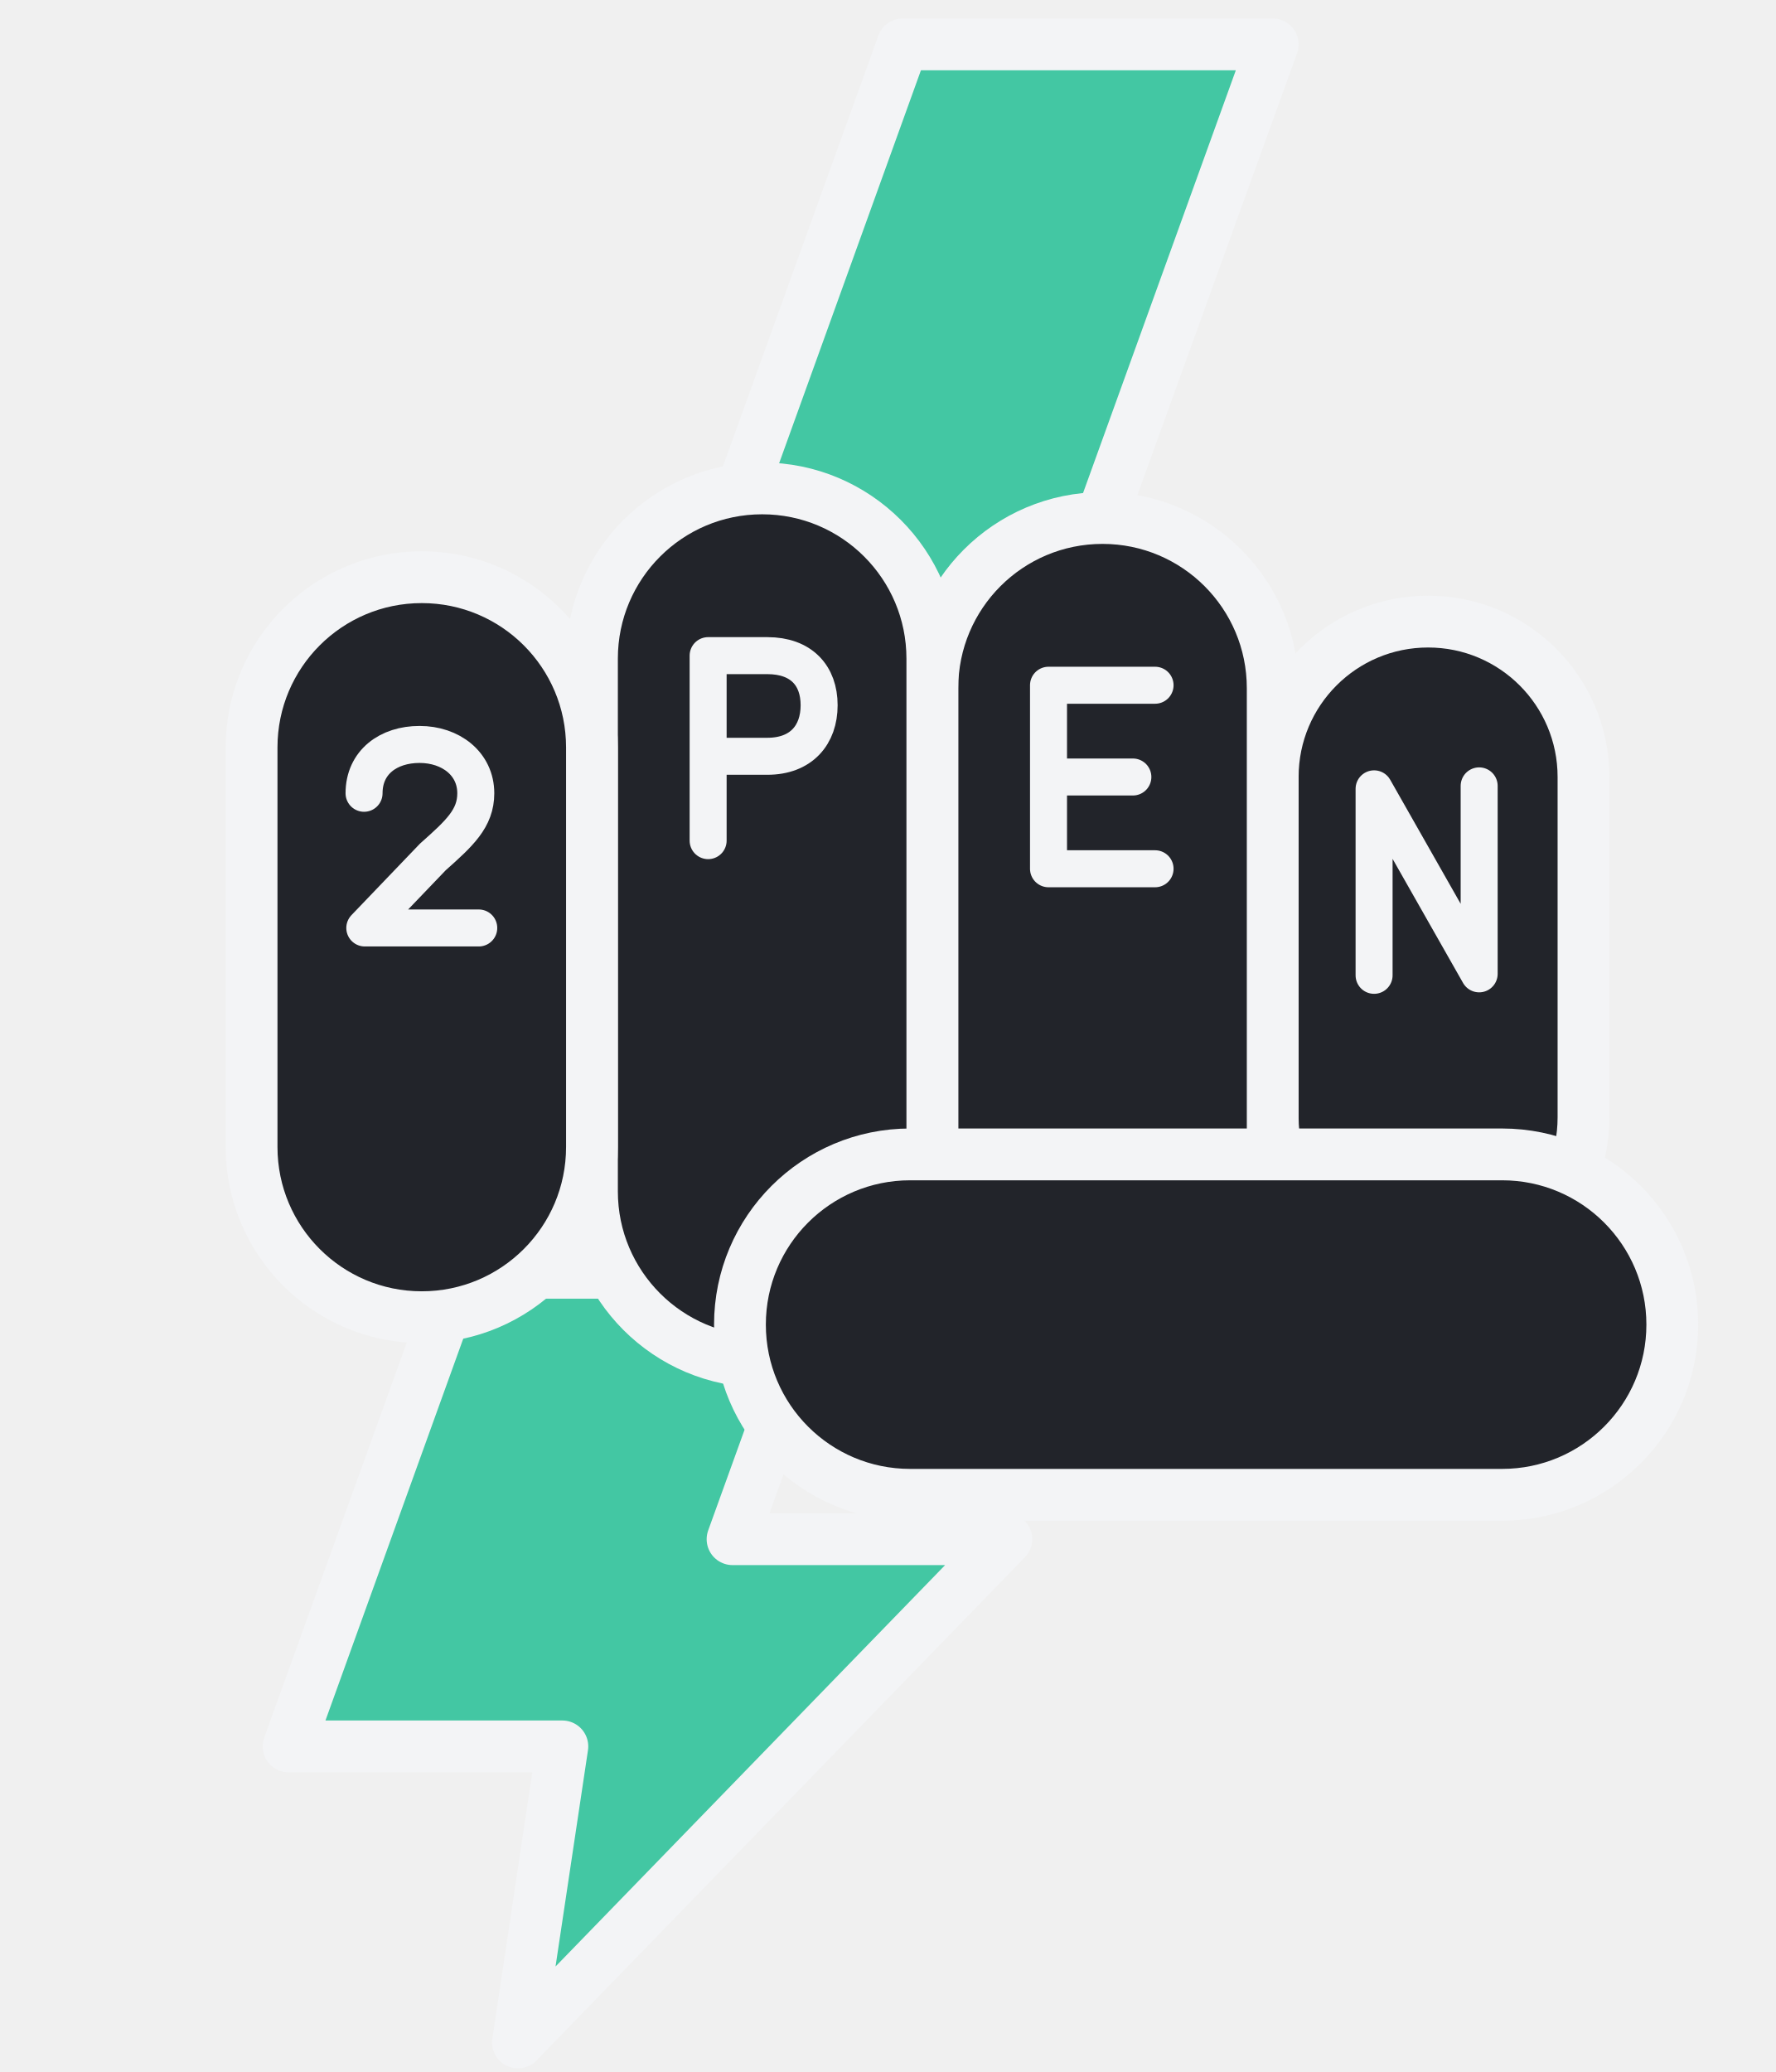
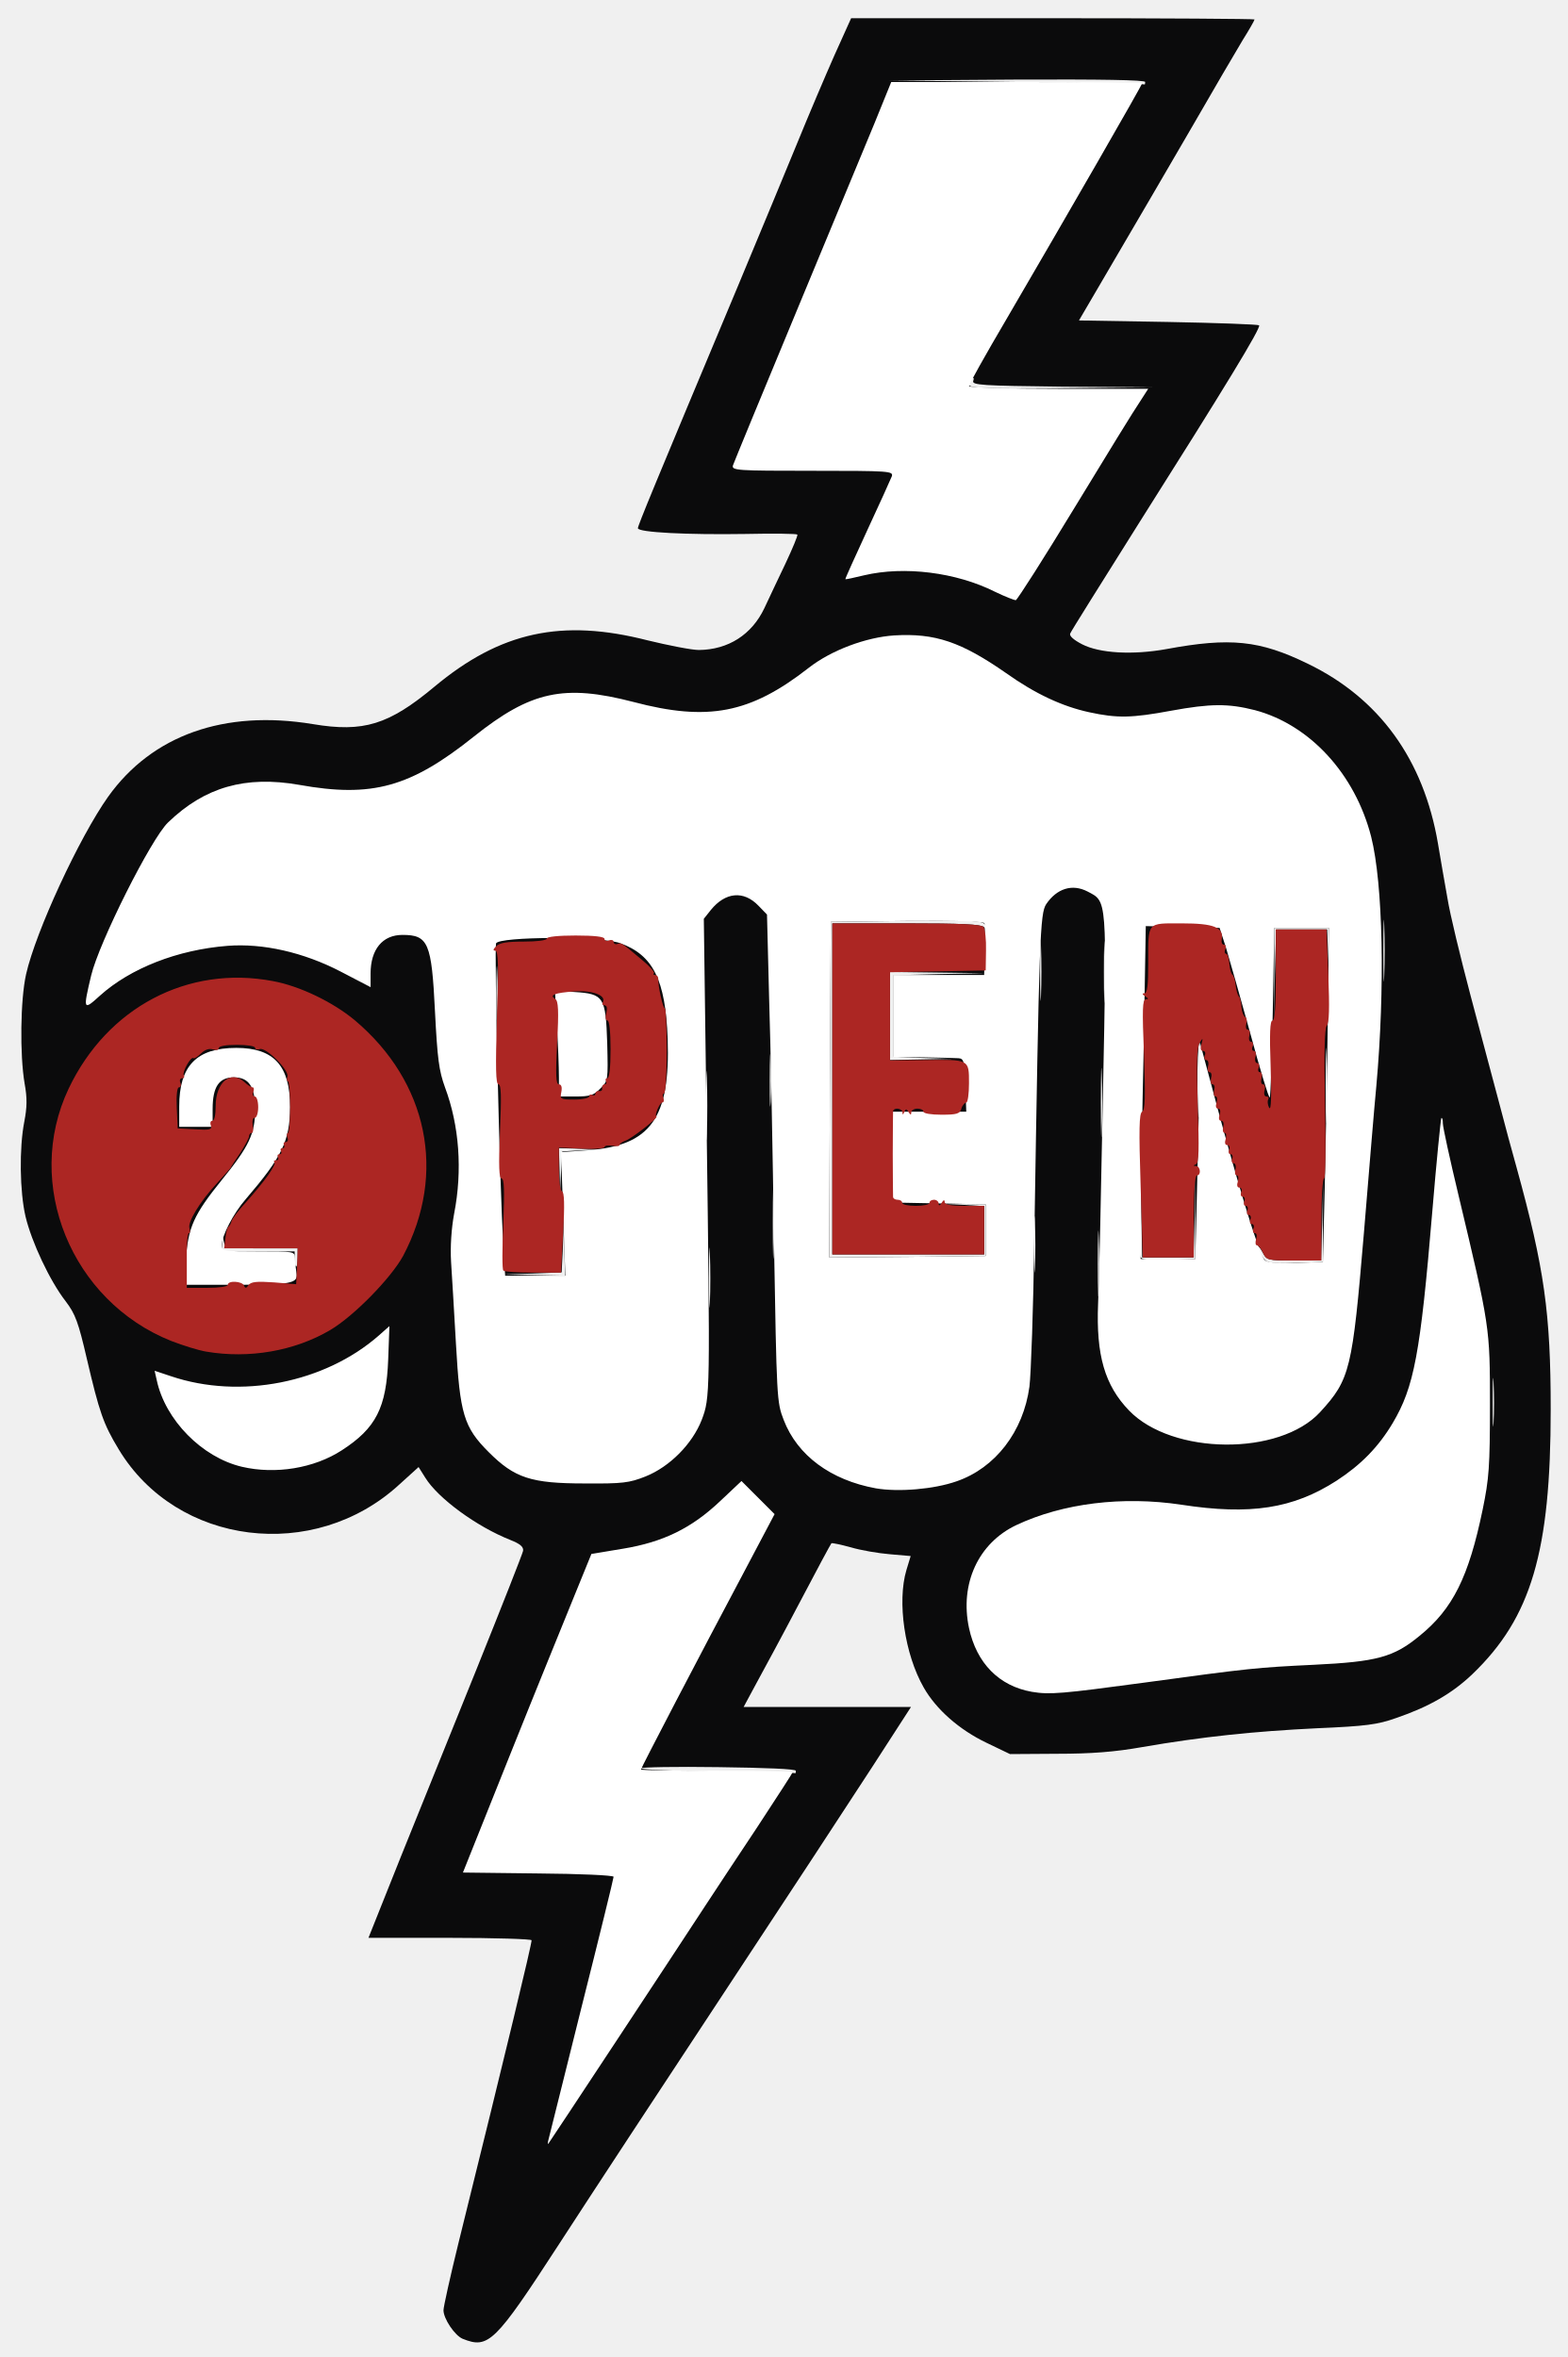
- <svg xmlns="http://www.w3.org/2000/svg" viewBox="0 0 240 280" role="img" aria-label="Punch2Pen knuckle mark">
-   <path d="M122.0 6.0 L172.0 6.0 L99.0 208.0 L136.0 208.0 L70.0 276.0 L76.0 236.0 L39.0 236.0 Z" fill="#43C7A3" stroke="#F3F4F6" stroke-width="7" stroke-linejoin="round" stroke-linecap="round" />
-   <rect x="40" y="100" width="170" height="72" rx="18" fill="#22242A" stroke="#F3F4F6" stroke-width="7" stroke-linejoin="round" stroke-linecap="round" />
-   <path d="M172 105.0A21.0 21.0 0 0 1 214 105.0V151.0A21.0 21.0 0 0 1 172 151.0Z" fill="#22242A" stroke="#F3F4F6" stroke-width="7" stroke-linejoin="round" stroke-linecap="round" />
-   <path d="M126 93.0A23.0 23.0 0 0 1 172 93.0V158.0A23.0 23.0 0 0 1 126 158.0Z" fill="#22242A" stroke="#F3F4F6" stroke-width="7" stroke-linejoin="round" stroke-linecap="round" />
-   <path d="M80 89.0A23.0 23.0 0 0 1 126 89.0V161.0A23.0 23.0 0 0 1 80 161.0Z" fill="#22242A" stroke="#F3F4F6" stroke-width="7" stroke-linejoin="round" stroke-linecap="round" />
-   <path d="M34 101.0A23.0 23.0 0 0 1 80 101.0V155.0A23.0 23.0 0 0 1 34 155.0Z" fill="#22242A" stroke="#F3F4F6" stroke-width="7" stroke-linejoin="round" stroke-linecap="round" />
-   <path d="M123.0 156H203.0A23.0 23.0 0 0 1 203.0 202H123.0A23.0 23.0 0 0 1 123.0 156Z" fill="#22242A" stroke="#F3F4F6" stroke-width="7" stroke-linejoin="round" stroke-linecap="round" />
-   <path d="M1.5 7.2C1.5 3 4.8 .6 9 .6s7.6 2.6 7.6 6.6c0 3.4-2.2 5.4-5.8 8.6L1.6 25.4H17" transform="translate(47.7 100)" fill="none" stroke="#F3F4F6" stroke-width="5" stroke-linecap="round" stroke-linejoin="round" />
-   <path d="M2 25.6V.6h8c4.6 0 7 2.7 7 6.7s-2.4 6.9-7 6.9H2" transform="translate(93.7 88)" fill="none" stroke="#F3F4F6" stroke-width="5" stroke-linecap="round" stroke-linejoin="round" />
-   <path d="M16.4.6H2v24.8h14.4M2 13h11.4" transform="translate(139.7 92)" fill="none" stroke="#F3F4F6" stroke-width="5" stroke-linecap="round" stroke-linejoin="round" />
-   <path d="M2 25.8V.6l14.2 25V.2" transform="translate(183.7 106)" fill="none" stroke="#F3F4F6" stroke-width="5" stroke-linecap="round" stroke-linejoin="round" />
+ <svg xmlns="http://www.w3.org/2000/svg" viewBox="0 0 516 776" role="img" aria-label="Punch2Pen fist">
+   <path d="M152.3 770.0C149.7 768.9 146.0 763.4 146.0 760.6C146.0 759.5 148.2 749.6 150.9 738.6C167.0 673.6 175.0 640.3 175.0 638.8C175.0 638.4 162.9 638.0 148.1 638.0L121.3 638.0L132.0 611.2C137.9 596.5 149.3 568.3 157.3 548.5C165.3 528.6 172.0 511.6 172.2 510.6C172.4 509.3 171.3 508.3 168.0 507.0C156.9 502.6 144.2 493.3 140.0 486.5L137.8 483.0L131.4 488.8C103.4 514.5 58.2 508.9 39.1 477.2C34.0 468.8 32.7 464.9 28.6 447.4C25.8 435.3 24.8 432.6 21.6 428.4C16.4 421.7 10.4 408.9 8.4 400.5C6.5 392.3 6.3 378.0 8.0 369.3C8.9 364.6 9.0 361.6 8.1 356.7C6.5 347.3 6.7 329.1 8.6 320.7C11.8 306.6 26.1 275.7 35.6 262.3C50.1 242.0 73.9 233.6 103.0 238.4C119.7 241.2 128.0 238.6 143.0 226.1C164.7 208.0 184.9 203.6 213.1 210.8C220.1 212.5 227.7 214.0 230.1 214.0C239.8 213.9 247.5 208.9 251.6 200.3C253.1 197.1 256.2 190.5 258.6 185.5C260.9 180.6 262.7 176.3 262.5 176.0C262.3 175.7 254.6 175.6 245.3 175.8C226.4 176.1 210.0 175.3 210.0 173.9C210.0 173.0 215.2 160.4 242.8 94.5C249.9 77.4 258.8 56.1 262.5 47.0C266.2 37.9 271.7 25.0 274.7 18.2L280.2 6.0L346.6 6.0C383.1 6.0 413.0 6.2 413.0 6.4C413.0 6.7 411.3 9.7 409.1 13.2C407.0 16.7 399.3 29.8 392.0 42.5C384.6 55.2 373.4 74.5 366.9 85.5L355.2 105.5L384.5 106.0C400.6 106.3 414.1 106.8 414.5 107.1C415.2 107.9 403.3 127.4 374.4 173.1C362.6 191.9 352.6 207.8 352.3 208.6C352.0 209.4 353.5 210.7 356.2 212.1C362.0 215.1 372.9 215.7 384.0 213.7C405.0 209.8 414.7 210.8 430.5 218.5C454.1 229.9 468.7 250.1 473.4 277.8C474.2 282.6 475.6 290.7 476.5 295.7C477.3 300.8 480.8 315.2 484.1 327.7C487.4 340.3 491.7 356.1 493.5 363.0C495.3 369.9 497.9 379.6 499.3 384.5C508.4 417.5 510.5 432.3 510.5 464.0C510.5 510.9 504.1 532.6 484.7 551.2C478.1 557.5 470.5 561.9 459.7 565.6C453.5 567.8 449.8 568.3 433.5 569.0C412.9 570.0 395.6 571.8 376.0 575.2C367.0 576.8 359.2 577.4 348.0 577.4L332.5 577.5L324.8 573.8C315.8 569.5 308.2 562.8 304.1 555.6C297.8 544.6 295.3 527.3 298.4 516.9L299.8 512.3L292.9 511.7C289.2 511.4 283.3 510.4 280.0 509.4C276.7 508.5 273.8 507.9 273.7 508.1C273.5 508.3 268.8 517.0 263.3 527.5C257.8 538.0 251.3 550.0 249.0 554.2L244.8 562.0L272.4 562.0L299.9 562.0L287.1 581.8C280.1 592.6 258.2 626.0 238.4 656.0C218.6 686.0 194.1 723.3 184.0 738.9C162.9 771.4 160.8 773.4 152.3 770.0ZM262.0 583.0C262.0 582.4 252.1 582.0 236.5 581.8C222.5 581.6 211.0 581.8 211.0 582.2C211.0 582.6 222.4 583.1 236.2 583.3C250.1 583.4 261.6 583.6 261.8 583.8C261.9 583.9 262.0 583.6 262.0 583.0ZM491.7 455.3C491.5 451.6 491.4 454.4 491.4 461.5C491.4 468.6 491.5 471.7 491.7 468.3C491.9 464.9 491.9 459.0 491.7 455.3ZM233.7 412.8C233.6 408.2 233.4 411.7 233.4 420.5C233.4 429.3 233.6 433.0 233.7 428.8C233.9 424.6 233.9 417.4 233.7 412.8ZM361.7 407.2C361.6 402.4 361.4 406.4 361.4 416.0C361.4 425.6 361.6 429.6 361.7 424.8C361.9 419.9 361.9 412.1 361.7 407.2ZM340.7 402.3C340.6 398.0 340.4 401.2 340.4 409.5C340.4 417.8 340.6 421.3 340.7 417.3C340.9 413.3 340.9 406.6 340.7 402.3ZM254.7 393.3C254.6 387.9 254.4 392.1 254.4 402.5C254.4 413.0 254.6 417.4 254.7 412.3C254.9 407.2 254.9 398.7 254.7 393.3ZM185.8 411.2L185.6 402.5L185.3 410.7L184.9 418.9L175.2 419.3L165.5 419.6L175.8 419.8L186.0 420.0L185.8 411.2ZM98.0 414.0L98.0 411.0L86.1 411.0C74.5 411.0 74.1 410.9 73.7 408.8C73.3 406.8 73.3 406.9 73.1 409.2L73.0 412.0L85.0 412.0L97.0 412.0L97.0 414.5C97.0 415.9 97.2 417.0 97.5 417.0C97.8 417.0 98.0 415.6 98.0 414.0ZM435.5 401.7L435.6 388.0L435.3 401.5L434.9 415.0L426.0 415.0C417.3 415.0 417.0 414.9 415.6 412.2C414.8 410.7 414.1 410.0 414.0 410.5C414.0 411.1 414.7 412.6 415.6 413.8C417.1 415.9 417.8 416.1 426.3 415.8L435.5 415.5L435.5 401.7ZM393.5 400.7L393.6 387.0L393.3 400.5L392.9 414.0L384.5 414.0L376.0 414.0L375.8 402.2L375.6 390.5L375.3 401.4C375.1 407.5 375.2 413.0 375.4 413.7C375.8 414.8 378.1 415.0 384.7 414.8L393.5 414.5L393.5 400.7ZM324.5 405.0L324.5 396.5L317.7 396.4L311.0 396.4L317.5 396.7L324.0 397.1L324.0 405.0L324.0 413.0L299.0 413.0L274.0 413.0L274.0 358.5L274.0 304.0L298.3 304.0C316.4 304.0 322.9 304.3 323.9 305.2C324.9 306.3 325.0 306.1 324.4 304.7C323.8 303.1 321.9 303.0 298.6 303.2L273.5 303.5L273.2 358.8L273.0 414.0L298.7 413.8L324.5 413.5L324.5 405.0ZM191.3 378.7L197.5 378.4L190.8 378.2L184.0 378.0L184.2 385.2L184.4 392.5L184.7 385.8L185.1 379.1L191.3 378.7ZM232.7 354.8C232.6 349.7 232.4 353.8 232.4 364.0C232.4 374.2 232.6 378.3 232.7 373.2C232.9 368.2 232.9 359.8 232.7 354.8ZM362.7 353.8C362.6 348.7 362.4 352.8 362.4 363.0C362.4 373.2 362.6 377.3 362.7 372.2C362.9 367.2 362.9 358.8 362.7 353.8ZM436.7 347.2C436.6 341.9 436.4 346.5 436.4 357.5C436.4 368.5 436.6 372.9 436.7 367.2C436.9 361.5 436.9 352.5 436.7 347.2ZM395.2 353.3C395.4 347.2 395.2 342.7 394.8 343.3C394.4 344.0 394.1 350.6 394.2 358.0C394.4 372.8 394.8 370.8 395.2 353.3ZM253.7 348.8C253.6 344.8 253.4 347.8 253.4 355.5C253.4 363.2 253.5 366.5 253.7 362.8C253.9 359.1 253.9 352.8 253.7 348.8ZM303.8 348.3L294.0 347.9L294.0 334.5L294.0 321.1L309.2 320.7L324.5 320.4L308.8 320.2L293.0 320.0L293.0 334.5L293.0 349.0L303.2 348.8L313.5 348.6L303.8 348.3ZM163.7 319.8C163.6 315.8 163.4 319.0 163.4 327.0C163.4 335.0 163.6 338.2 163.7 334.2C163.9 330.3 163.9 323.7 163.7 319.8ZM363.7 311.8C363.6 307.2 363.4 310.9 363.4 320.0C363.4 329.1 363.6 332.8 363.7 328.2C363.9 323.7 363.9 316.3 363.7 311.8ZM428.5 306.0L436.9 306.0L437.3 316.2L437.6 326.5L437.6 316.0L437.5 305.5L428.5 305.5L419.5 305.5L419.5 320.8L419.4 336.0L419.7 321.0L420.1 306.0L428.5 306.0ZM342.7 311.8C342.6 307.2 342.4 310.7 342.4 319.5C342.4 328.3 342.6 332.0 342.7 327.8C342.9 323.6 342.9 316.4 342.7 311.8ZM455.7 304.8C455.6 300.2 455.4 303.9 455.4 313.0C455.4 322.1 455.6 325.8 455.7 321.2C455.9 316.7 455.9 309.3 455.7 304.8ZM349.6 127.3C323.3 127.0 319.9 126.8 320.4 125.4C320.7 124.6 320.6 124.2 320.0 124.5C319.4 124.8 319.0 125.8 319.0 126.6C319.0 127.8 323.5 128.0 349.2 127.8L379.5 127.5L349.6 127.3ZM377.0 27.0C377.0 26.3 362.4 26.1 334.8 26.2L292.5 26.5L334.5 27.0C357.6 27.3 376.6 27.6 376.8 27.8C376.9 27.9 377.0 27.6 377.0 27.0Z" fill="#0B0B0C" fill-rule="evenodd" />
+   <path d="M180.6 704.3C180.8 703.3 185.8 683.7 191.5 660.6C197.3 637.6 202.0 618.4 202.0 617.9C202.0 617.4 190.8 616.9 177.2 616.8L152.4 616.5L168.0 577.5C176.6 556.0 186.2 532.5 189.2 525.1L194.7 511.6L205.0 509.9C218.4 507.7 227.7 503.1 237.1 494.2L244.1 487.6L249.6 493.1L255.0 498.5L244.7 518.0C230.6 544.5 211.0 582.1 211.0 582.6C211.0 582.8 222.2 583.0 236.0 583.0C249.8 583.0 261.0 583.2 261.0 583.4C261.0 583.6 255.7 591.8 249.2 601.7C242.7 611.5 235.2 622.8 232.6 626.8C223.8 640.3 180.8 705.5 180.5 705.8C180.3 706.0 180.3 705.4 180.6 704.3ZM339.7 557.0C328.9 555.1 321.5 547.6 319.0 536.0C315.9 521.4 322.1 508.0 334.6 502.1C349.9 494.9 369.6 492.5 388.9 495.4C411.6 498.9 425.7 496.7 440.0 487.5C448.0 482.3 453.8 476.4 458.5 468.5C465.5 456.7 467.6 445.8 471.5 399.1C472.9 382.3 474.3 368.4 474.5 368.1C474.8 367.9 475.0 368.7 475.0 369.9C475.0 371.1 477.3 381.6 480.1 393.3C490.5 437.0 490.5 436.8 490.5 462.5C490.5 482.9 490.2 486.8 488.1 497.0C483.5 519.2 478.3 529.7 467.3 538.6C458.8 545.6 453.3 547.1 432.5 548.1C413.9 549.0 411.6 549.2 376.5 554.0C349.8 557.6 345.6 558.0 339.7 557.0ZM288.3 490.0C273.5 487.3 262.5 479.2 258.0 467.5C255.7 461.6 255.7 460.5 254.8 409.0C254.4 380.1 253.7 344.0 253.2 328.8L252.5 301.1L249.7 298.2C244.8 293.1 238.8 293.7 234.0 299.6L231.7 302.5L232.6 369.0C233.8 459.5 233.8 460.1 231.0 467.5C227.9 475.4 220.5 482.9 212.5 486.1C207.2 488.2 205.0 488.5 192.5 488.4C174.8 488.4 169.4 486.6 160.9 478.1C152.7 469.9 151.4 465.6 150.1 442.4C149.5 432.0 148.8 419.9 148.5 415.5C148.2 410.4 148.6 404.5 149.5 399.6C152.3 385.3 151.2 370.6 146.5 358.0C144.5 352.5 144.0 348.6 143.2 333.0C142.1 310.4 141.0 307.8 132.5 307.8C125.9 307.8 122.0 312.6 122.0 320.5L122.0 325.0L112.2 319.9C99.9 313.5 86.5 310.5 74.9 311.4C58.4 312.7 42.9 318.8 32.9 327.8C27.4 332.8 27.3 332.6 30.0 321.2C32.6 310.3 49.7 276.2 55.3 270.8C67.4 259.1 80.8 255.3 98.5 258.4C122.5 262.7 135.1 259.2 156.0 242.5C174.8 227.5 185.7 225.2 208.5 231.1C233.1 237.6 247.0 234.9 266.2 219.9C273.6 214.1 285.1 209.8 294.4 209.2C307.8 208.4 316.4 211.3 331.2 221.6C340.9 228.5 349.8 232.6 358.6 234.5C367.8 236.5 372.6 236.4 385.5 234.0C398.6 231.6 404.4 231.6 413.1 233.8C431.2 238.6 446.1 254.8 451.4 275.5C455.3 291.0 456.0 325.4 453.1 357.5C452.5 363.6 450.7 385.4 449.0 406.0C445.2 450.9 444.5 454.1 434.6 464.9C421.3 479.4 385.9 479.1 371.7 464.4C363.7 456.1 360.8 446.2 361.5 429.2C361.8 423.3 362.5 392.1 363.1 359.9C364.4 295.1 364.5 296.9 358.0 293.5C353.0 290.9 347.9 292.5 344.4 297.7C342.4 300.8 342.1 308.1 340.5 407.5C340.2 430.6 339.4 452.6 338.9 456.5C336.9 471.3 327.7 483.3 314.9 487.7C307.5 490.3 295.8 491.3 288.3 490.0ZM79.6 482.9C66.5 479.8 54.4 467.5 51.6 454.4L50.9 451.3L56.3 453.1C79.1 460.8 106.9 455.3 124.7 439.7L128.2 436.6L127.8 447.5C127.2 463.5 123.8 470.2 112.5 477.5C103.4 483.4 90.7 485.5 79.6 482.9ZM61.2 414.7C61.9 404.1 63.8 399.9 73.0 388.5C82.1 377.3 83.9 373.3 84.0 365.4C84.0 357.8 82.0 354.7 77.0 354.7C72.1 354.7 70.0 357.8 70.0 365.1L70.0 371.0L64.5 371.0L59.0 371.0L59.0 364.3C59.0 350.9 64.7 345.0 77.8 345.0C90.2 345.0 95.5 350.9 95.5 364.5C95.4 375.7 92.9 380.8 80.9 394.8C76.8 399.5 73.0 406.9 73.0 410.0C73.0 411.9 73.6 412.0 85.0 412.0C96.8 412.0 97.0 412.0 97.1 414.2C97.1 415.5 97.4 417.7 97.6 419.1C98.2 422.6 96.0 423.0 76.2 423.0L60.7 423.0L61.2 414.7ZM185.4 399.7L184.7 379.3L193.5 378.7C214.2 377.2 220.7 368.2 219.8 342.0C219.1 322.6 215.0 314.4 204.1 310.5C197.6 308.2 164.2 308.3 163.3 310.6C162.7 312.3 164.5 391.5 165.7 409.8L166.3 420.0L176.2 420.0L186.1 420.0L185.4 399.7ZM436.1 391.5C436.4 378.3 436.9 353.6 437.1 336.5L437.5 305.5L428.5 305.5L419.5 305.5L419.0 333.2C418.7 348.4 418.3 361.1 418.0 361.3C417.7 361.6 414.8 352.1 411.6 340.2C408.3 328.3 404.7 315.6 403.6 312.0L401.5 305.5L389.4 305.2L377.2 304.9L376.5 345.2C376.0 367.4 375.6 392.0 375.6 400.0L375.5 414.5L384.5 414.5L393.5 414.5L394.1 390.0C394.4 376.5 394.8 360.6 394.9 354.5L395.1 343.5L398.6 356.5C406.9 388.1 414.3 412.4 416.2 414.7C417.0 415.7 419.8 416.0 426.4 415.8L435.5 415.5L436.1 391.5ZM324.5 405.0L324.5 396.5L308.8 396.2L293.1 395.9L293.1 381.0L293.1 366.0L305.6 366.0L318.1 366.0L317.8 357.2C317.5 349.3 317.3 348.5 315.5 348.4C314.4 348.3 309.1 348.2 303.8 348.1L294.0 348.0L294.0 334.5L294.0 321.0L309.0 321.0L324.0 321.0L324.1 315.0C324.2 311.7 324.2 308.1 324.2 307.0C324.2 305.9 324.2 304.5 324.1 304.0C324.0 303.3 315.3 303.1 298.8 303.2L273.5 303.5L273.2 358.8L273.0 414.0L298.7 413.8L324.5 413.5L324.5 405.0ZM184.0 354.8C184.0 351.3 183.7 343.5 183.3 337.3L182.7 326.2L189.1 326.6C198.8 327.2 199.4 328.2 199.9 343.5C200.2 355.7 200.2 355.9 197.6 358.4C195.5 360.6 194.2 361.0 189.5 361.0L184.0 361.0L184.0 354.8ZM327.5 194.8C314.7 188.4 297.7 186.3 284.5 189.4C281.2 190.2 278.4 190.8 278.3 190.7C278.2 190.5 281.5 183.3 285.5 174.6C289.6 165.8 293.2 157.8 293.6 156.8C294.1 155.1 292.9 155.0 267.5 155.0C242.5 155.0 240.8 154.9 241.3 153.2C241.6 152.3 250.9 129.7 262.0 103.0C273.1 76.3 284.7 48.3 287.8 40.8L293.4 27.0L334.7 27.0C357.4 27.0 376.0 27.2 376.0 27.4C376.0 28.0 351.7 70.2 331.2 105.3C324.5 116.7 319.0 126.5 319.0 127.1C319.0 127.6 330.5 128.0 348.5 128.0L378.0 128.0L375.3 132.2C373.7 134.5 364.1 150.1 353.9 166.9C343.7 183.7 334.9 197.5 334.4 197.6C333.9 197.6 330.8 196.4 327.5 194.8Z" fill="#FFFFFF" fill-rule="evenodd" />
+   <path d="M67.9 445.0C65.4 444.6 60.3 443.0 56.4 441.5C23.5 428.4 7.7 389.8 22.6 358.4C35.3 331.7 61.8 317.7 89.8 323.0C98.6 324.6 109.6 329.9 116.8 335.9C140.9 356.2 147.1 386.3 132.7 413.5C128.7 420.8 116.5 433.3 108.7 437.9C97.0 444.8 82.0 447.4 67.9 445.0ZM75.0 423.0C75.0 421.5 79.7 421.8 80.3 423.2C80.7 424.2 81.1 424.2 81.8 423.1C82.6 422.0 84.5 421.8 90.2 422.2L97.5 422.8L97.8 416.9L98.0 411.0L85.9 411.0L73.8 411.0L74.2 407.8C74.3 406.0 74.8 404.3 75.1 404.0C75.5 403.7 76.0 402.9 76.2 402.1C76.4 401.3 78.5 398.5 80.9 395.9C87.0 389.1 91.1 383.4 90.3 382.6C90.0 382.3 90.2 382.0 90.9 382.0C91.6 382.0 91.8 381.6 91.5 381.0C91.2 380.4 91.4 380.0 92.0 380.0C92.6 380.0 92.8 379.6 92.5 379.0C92.2 378.4 92.4 378.0 93.0 378.0C93.6 378.0 93.8 377.6 93.5 377.0C93.2 376.4 93.4 376.0 94.0 376.0C94.7 376.0 95.0 375.3 94.6 374.5C94.3 373.7 94.4 373.0 94.8 373.0C95.2 373.0 95.5 369.2 95.5 364.5C95.5 359.8 95.2 356.0 94.8 356.0C94.4 356.0 94.3 355.3 94.6 354.5C95.4 352.5 87.5 344.6 85.5 345.4C84.7 345.7 84.0 345.5 84.0 345.0C84.0 344.4 81.3 344.0 78.0 344.0C74.4 344.0 72.0 344.4 72.0 345.1C72.0 345.7 71.2 345.9 70.1 345.5C68.8 345.1 67.4 345.6 66.1 346.9C65.1 347.9 64.0 348.6 63.7 348.4C62.9 347.6 59.9 353.0 60.5 354.0C60.8 354.6 60.6 355.0 60.0 355.0C59.3 355.0 59.0 355.7 59.4 356.5C59.7 357.3 59.5 358.0 58.9 358.0C58.3 358.0 58.0 360.7 58.2 364.8L58.5 371.5L64.2 371.8C69.1 372.1 69.9 371.9 69.4 370.5C69.1 369.7 69.3 369.0 69.9 369.0C70.6 369.0 71.0 367.0 71.0 364.1C71.0 356.3 76.0 352.2 80.4 356.2C81.5 357.2 82.7 358.0 83.2 358.0C83.6 358.0 83.7 358.7 83.4 359.5C83.0 360.3 83.3 361.0 83.9 361.0C84.5 361.0 85.0 362.6 85.0 364.5C85.0 366.4 84.5 368.0 83.9 368.0C83.2 368.0 83.0 369.0 83.2 370.5C83.5 371.9 83.3 373.0 82.9 373.0C82.4 373.0 82.0 373.5 82.0 374.1C82.0 374.7 80.6 377.2 79.0 379.7C77.4 382.1 76.0 384.2 76.0 384.4C76.0 384.5 73.9 386.8 71.4 389.6C65.8 395.6 61.6 402.5 62.4 404.5C62.7 405.3 62.6 406.0 62.2 406.0C61.7 406.0 61.4 410.0 61.5 415.0L61.5 424.0L68.2 424.0C72.1 424.0 75.0 423.6 75.0 423.0ZM165.7 418.3C165.3 418.0 165.3 411.0 165.7 402.8C166.1 391.8 166.0 388.0 165.1 388.0C164.3 388.0 164.1 384.0 164.6 372.5C165.1 360.9 165.0 357.0 164.1 357.0C163.2 357.0 163.1 351.6 163.6 335.0C164.2 317.9 164.0 313.0 163.1 313.0C162.2 313.0 162.3 312.5 163.4 311.5C164.4 310.4 167.0 310.0 172.4 310.0C176.8 310.0 180.0 309.6 180.0 309.0C180.0 308.4 183.8 308.0 189.5 308.0C195.8 308.0 199.0 308.4 199.0 309.1C199.0 309.7 199.7 310.0 200.5 309.6C201.3 309.3 202.0 309.5 202.0 310.1C202.0 310.7 202.6 311.0 203.2 310.8C204.6 310.3 204.4 310.2 211.2 315.9C213.8 318.0 215.6 320.1 215.3 320.4C214.9 320.7 215.1 321.0 215.7 321.0C216.3 321.0 216.7 321.6 216.7 322.2C216.6 324.5 218.2 332.0 218.9 332.0C219.2 332.0 219.5 338.3 219.5 346.0C219.5 353.7 219.1 360.0 218.6 360.0C218.2 360.0 218.0 360.7 218.4 361.5C218.7 362.3 218.5 363.0 218.0 363.0C217.2 363.0 215.3 367.4 216.1 367.6C216.9 367.9 207.9 374.9 206.0 375.5C204.9 375.9 204.0 376.5 204.0 376.9C204.0 377.4 202.9 377.5 201.5 377.2C200.1 377.0 199.0 377.2 199.0 377.7C199.0 378.1 195.6 378.4 191.5 378.2L184.0 377.8L184.0 384.8C184.0 388.8 184.4 392.0 185.0 392.2C185.8 392.4 185.9 396.8 185.4 405.8L184.7 419.0L175.5 419.0C170.5 419.0 166.0 418.7 165.7 418.3ZM415.8 412.5C415.2 411.1 414.3 410.0 413.8 410.0C413.3 410.0 413.2 409.1 413.5 408.0C413.9 406.9 413.7 406.0 413.1 406.0C412.5 406.0 412.3 405.3 412.6 404.5C413.0 403.7 412.7 403.0 412.1 403.0C411.5 403.0 411.3 402.3 411.6 401.5C412.0 400.7 411.7 400.0 411.1 400.0C410.5 400.0 410.3 399.3 410.6 398.5C411.0 397.7 410.7 397.0 410.1 397.0C409.5 397.0 409.3 396.3 409.6 395.5C410.0 394.7 409.7 394.0 409.1 394.0C408.5 394.0 408.3 393.3 408.6 392.5C409.0 391.7 408.7 391.0 408.0 391.0C407.3 391.0 407.1 390.2 407.5 389.0C407.8 387.9 407.7 387.0 407.2 387.0C406.6 387.0 406.4 386.1 406.7 385.0C407.0 383.9 406.7 383.0 406.1 383.0C405.6 383.0 405.3 382.3 405.6 381.5C406.0 380.7 405.7 380.0 405.1 380.0C404.5 380.0 404.3 379.3 404.6 378.5C405.0 377.7 404.7 377.0 404.0 377.0C403.3 377.0 403.1 376.2 403.5 375.0C403.8 373.9 403.7 373.0 403.2 373.0C402.6 373.0 402.4 372.1 402.7 371.0C403.0 369.8 402.7 369.0 402.0 369.0C401.3 369.0 401.1 368.2 401.5 367.0C401.9 365.8 401.7 365.0 401.0 365.0C400.3 365.0 400.1 364.2 400.5 363.0C400.8 361.9 400.7 361.0 400.2 361.0C399.6 361.0 399.4 360.1 399.7 359.0C400.0 357.9 399.8 357.0 399.2 357.0C398.6 357.0 398.4 356.1 398.7 355.0C399.0 353.9 398.8 353.0 398.2 353.0C397.6 353.0 397.4 352.1 397.7 351.0C398.0 349.9 397.7 349.0 397.1 349.0C396.6 349.0 396.3 348.3 396.6 347.5C397.0 346.7 396.7 346.0 396.0 346.0C395.3 346.0 395.1 345.2 395.5 343.8C396.1 341.6 396.0 341.6 394.9 343.4C394.0 344.9 393.9 350.3 394.3 364.1C394.8 378.4 394.7 383.0 393.7 383.3C392.8 383.7 392.8 383.9 393.8 383.9C395.2 384.0 395.5 387.0 394.0 387.0C393.4 387.0 393.0 392.2 393.0 400.5L393.0 414.0L384.6 414.0L376.2 414.0L375.5 390.4C374.9 371.8 375.0 366.6 376.0 366.0C377.0 365.4 377.1 361.3 376.6 347.1C376.0 332.3 376.1 329.0 377.2 329.0C378.2 329.0 378.1 328.7 377.0 328.0C376.0 327.4 375.9 327.0 376.8 327.0C377.7 327.0 378.0 324.3 378.0 317.1C378.0 303.3 377.4 304.0 389.1 304.0C399.6 304.0 402.9 305.3 402.2 309.3C402.0 310.2 402.3 311.0 402.9 311.0C403.5 311.0 403.7 311.7 403.4 312.5C403.0 313.3 403.2 314.0 403.6 314.0C404.1 314.0 404.6 315.4 404.7 317.2C404.8 318.9 405.3 320.6 405.7 320.9C406.2 321.2 406.6 322.8 406.8 324.5C407.0 326.1 407.5 327.7 407.8 328.0C408.2 328.3 408.6 329.8 408.7 331.5C408.8 333.1 409.4 334.6 409.9 334.8C410.4 335.0 410.6 336.0 410.3 337.0C410.0 338.1 410.2 339.0 410.8 339.0C411.4 339.0 411.6 339.9 411.3 341.0C411.0 342.1 411.3 343.0 411.9 343.0C412.4 343.0 412.7 343.7 412.4 344.5C412.0 345.3 412.2 346.0 412.8 346.0C413.4 346.0 413.6 346.9 413.3 348.0C413.0 349.1 413.3 350.0 413.9 350.0C414.4 350.0 414.7 350.7 414.4 351.5C414.0 352.3 414.2 353.0 414.8 353.0C415.4 353.0 415.6 353.9 415.3 355.0C415.0 356.1 415.2 357.0 415.8 357.0C416.4 357.0 416.6 357.9 416.3 359.0C416.0 360.2 416.3 361.0 416.9 361.0C417.6 361.0 417.8 361.4 417.5 362.0C417.2 362.5 417.3 363.7 417.8 364.7C418.5 365.8 418.6 361.0 418.3 351.2C417.9 340.3 418.1 336.0 418.9 336.0C419.7 336.0 420.0 331.4 420.0 321.0L420.0 306.0L428.3 306.0L436.7 306.0L437.3 321.2C437.7 331.7 437.6 336.8 436.8 337.7C436.0 338.7 435.9 346.3 436.2 363.5C436.5 377.2 436.4 388.0 435.9 388.0C435.4 388.0 435.0 394.1 435.0 401.5L435.0 415.0L426.0 415.0C417.3 415.0 416.9 414.9 415.8 412.5ZM274.0 358.5L274.0 304.0L298.4 304.0C316.7 304.0 323.0 304.3 323.8 305.2C324.3 305.9 324.7 309.4 324.6 313.0L324.5 319.5L308.8 319.8L293.0 320.1L293.0 334.6L293.0 349.1L304.2 349.0C319.1 348.8 319.0 348.7 319.0 356.6C319.0 360.1 318.6 363.0 318.1 363.0C317.6 363.0 316.8 363.9 316.5 365.0C316.0 366.7 315.0 367.0 309.9 367.0C306.6 367.0 304.0 366.6 304.0 366.0C304.0 365.4 303.1 365.0 302.0 365.0C300.9 365.0 300.0 365.6 300.0 366.2C300.0 367.2 299.7 367.1 299.1 366.1C298.4 365.0 298.2 365.0 297.7 366.1C297.3 367.1 297.1 367.1 297.1 366.2C297.0 364.8 294.0 364.5 294.0 366.0C294.0 366.6 293.9 372.9 293.9 380.0C293.9 387.1 294.0 393.4 294.0 394.0C294.0 394.6 294.7 395.0 295.5 395.0C296.3 395.0 297.0 395.4 297.0 396.0C297.0 396.6 299.0 397.0 301.5 397.0C304.0 397.0 306.0 396.6 306.0 396.0C306.0 395.4 306.7 395.0 307.5 395.0C308.3 395.0 309.0 395.6 309.0 396.2C309.0 397.1 309.4 397.0 310.0 396.0C310.6 395.0 311.0 394.9 311.0 395.8C311.0 396.6 313.0 397.0 317.5 397.0L324.0 397.0L324.0 405.0L324.0 413.0L299.0 413.0L274.0 413.0L274.0 358.5ZM194.0 360.9C194.0 360.4 194.4 360.2 195.0 360.5C195.6 360.8 196.0 360.6 196.0 360.1C196.0 359.5 196.6 359.1 197.2 359.2C197.9 359.4 198.4 358.9 198.2 358.2C198.1 357.6 198.5 357.0 199.1 357.0C199.6 357.0 199.8 356.6 199.5 356.0C199.2 355.4 199.4 355.0 199.9 355.0C200.6 355.0 201.0 351.5 201.0 345.5C201.0 339.7 200.6 336.0 200.0 336.0C199.4 336.0 199.2 334.9 199.6 333.5C200.0 331.9 199.8 331.0 199.0 331.0C198.4 331.0 198.1 330.6 198.4 330.1C199.8 327.8 195.3 326.0 189.1 326.4C182.5 326.9 180.7 327.6 182.8 328.9C183.8 329.5 184.0 332.7 183.4 343.3C182.9 354.0 183.0 357.0 184.0 357.0C184.8 357.0 185.1 357.9 184.8 359.5C184.3 361.9 184.5 362.0 189.1 362.0C191.9 362.0 194.0 361.5 194.0 360.9Z" fill="#AC2623" fill-rule="evenodd" />
</svg>
